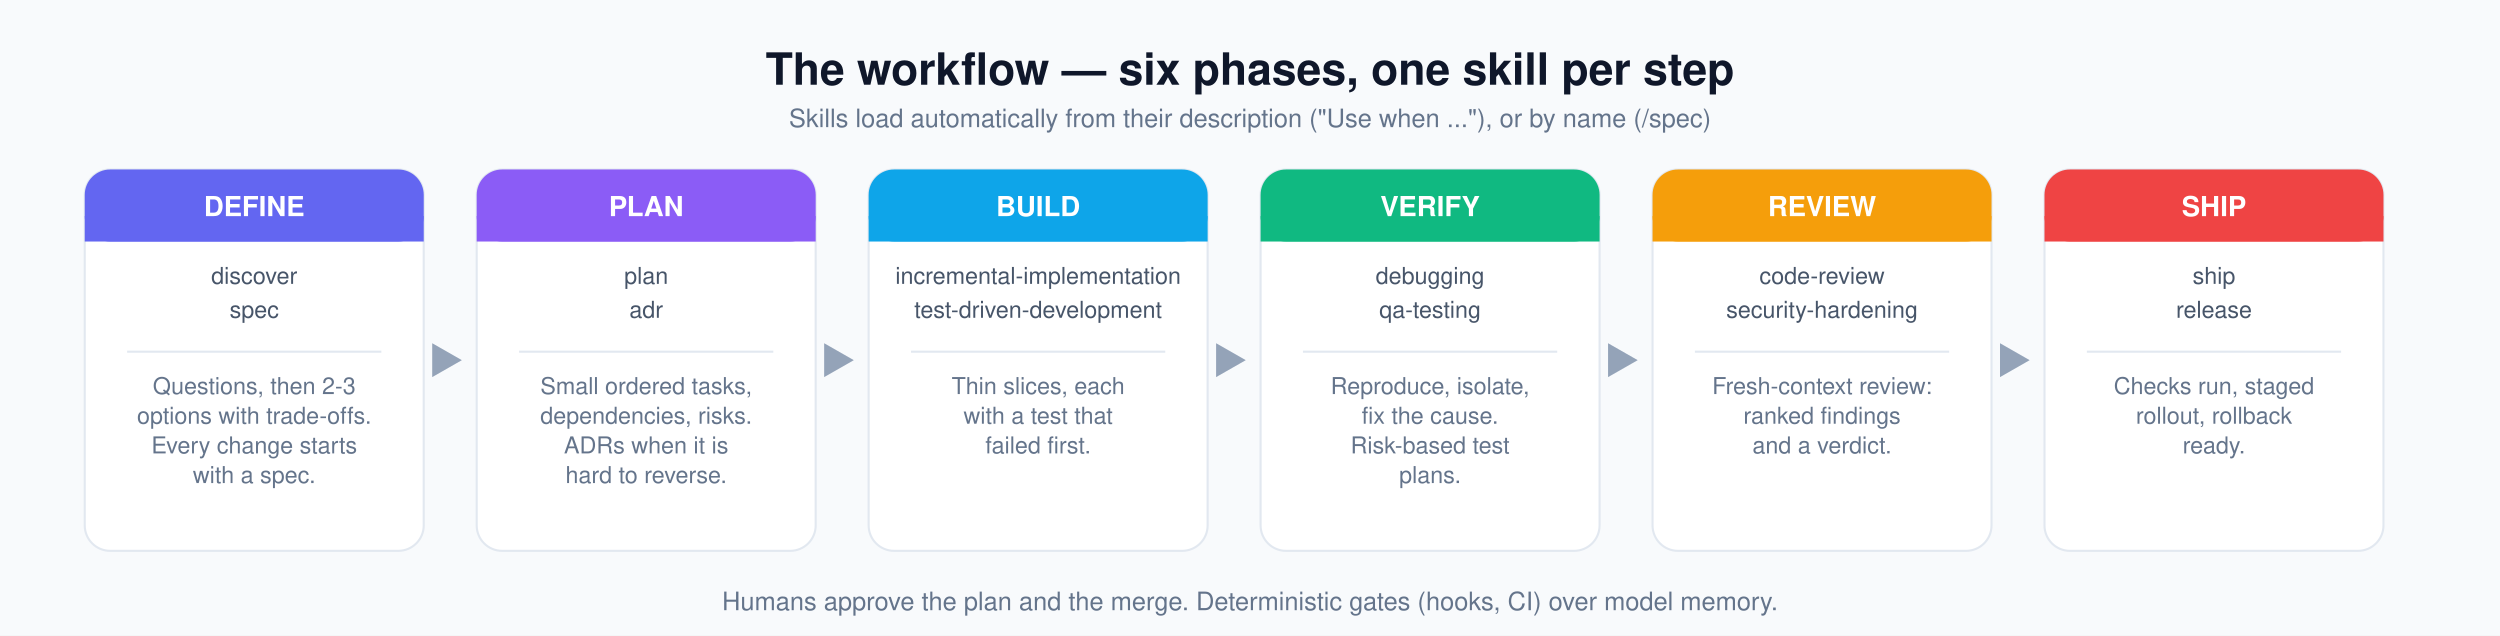
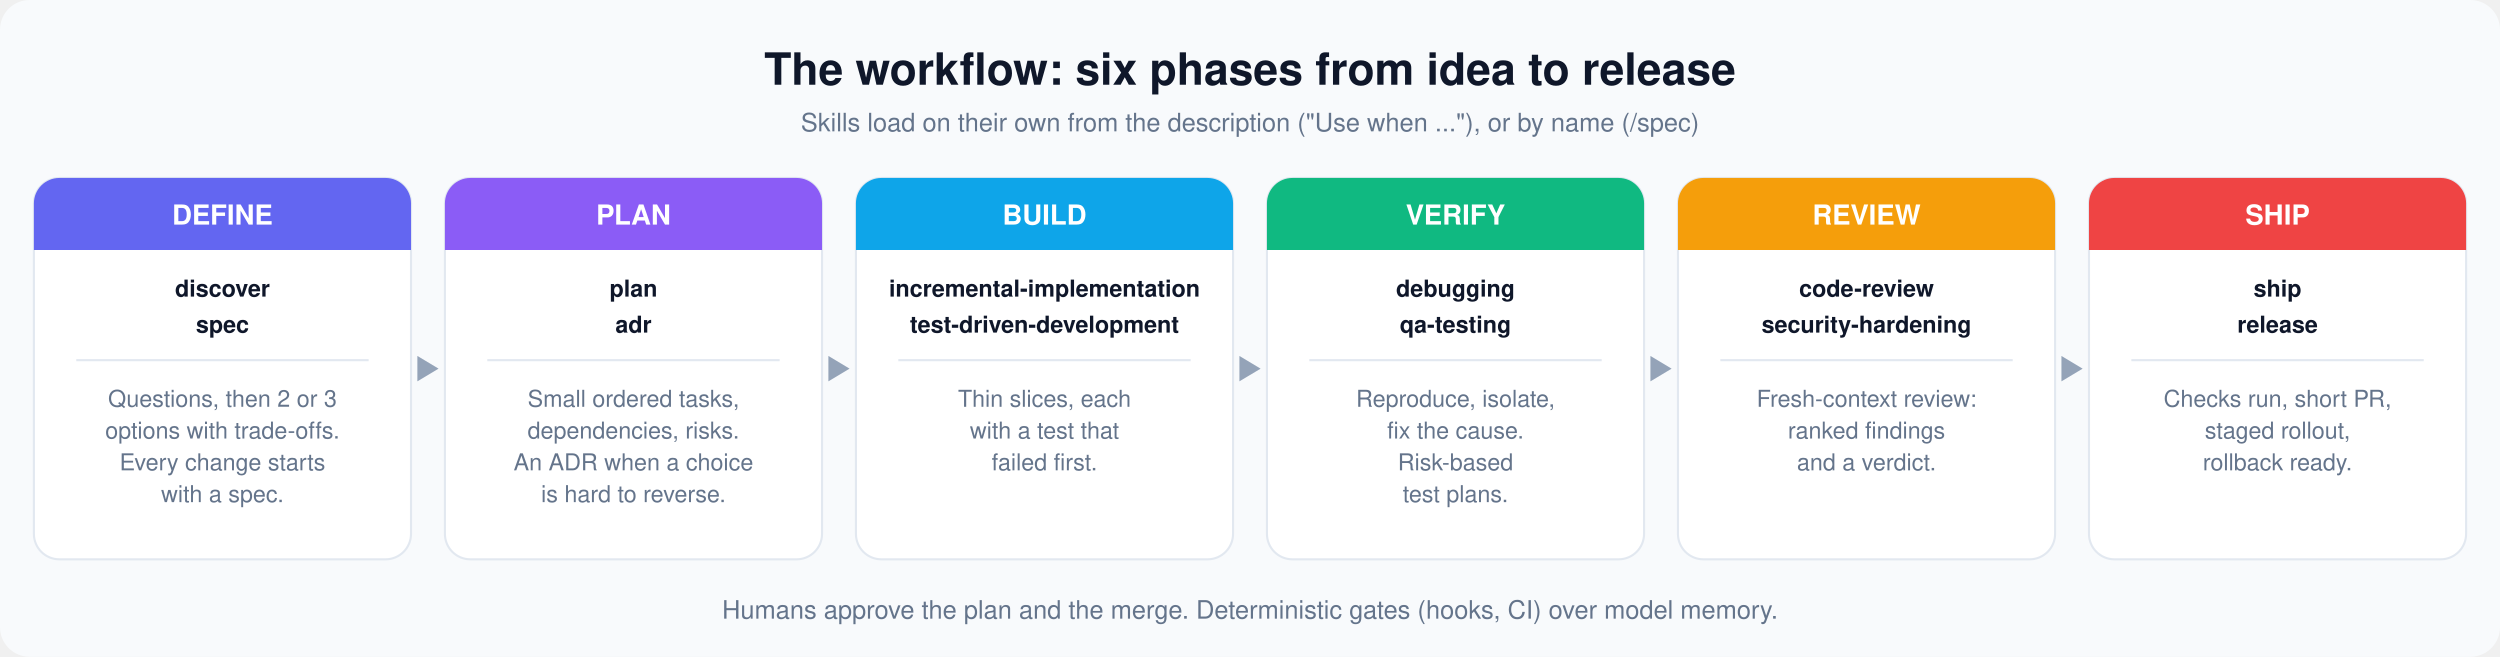
- <svg xmlns="http://www.w3.org/2000/svg" width="1180" height="300" viewBox="0 0 1180 300" font-family="system-ui, -apple-system, 'Segoe UI', Helvetica, Arial, sans-serif">
-   <rect width="1180" height="300" fill="#f8fafc" />
-   <text x="590" y="40" text-anchor="middle" font-size="21" font-weight="700" fill="#0f172a">The workflow — six phases, one skill per step</text>
-   <text x="590" y="60" text-anchor="middle" font-size="12" fill="#64748b">Skills load automatically from their description ("Use when ..."), or by name (/spec)</text>
-   <g>
-     <rect x="40" y="80" width="160" height="180" rx="12" fill="#ffffff" stroke="#e2e8f0" />
-     <rect x="40" y="80" width="160" height="34" rx="12" fill="#6366f1" />
-     <rect x="40" y="102" width="160" height="12" fill="#6366f1" />
-     <text x="120" y="102" text-anchor="middle" font-size="13" font-weight="700" fill="#ffffff">DEFINE</text>
-     <text x="120" y="134" text-anchor="middle" font-size="11" fill="#475569">discover</text>
-     <text x="120" y="150" text-anchor="middle" font-size="11" fill="#475569">spec</text>
-     <line x1="60" y1="166" x2="180" y2="166" stroke="#e2e8f0" />
-     <text x="120" y="186" text-anchor="middle" font-size="11" fill="#64748b">Questions, then 2-3</text>
-     <text x="120" y="200" text-anchor="middle" font-size="11" fill="#64748b">options with trade-offs.</text>
-     <text x="120" y="214" text-anchor="middle" font-size="11" fill="#64748b">Every change starts</text>
-     <text x="120" y="228" text-anchor="middle" font-size="11" fill="#64748b">with a spec.</text>
-   </g>
-   <path d="M 204 162 L 218 170 L 204 178 Z" fill="#94a3b8" />
-   <g>
-     <rect x="225" y="80" width="160" height="180" rx="12" fill="#ffffff" stroke="#e2e8f0" />
-     <rect x="225" y="80" width="160" height="34" rx="12" fill="#8b5cf6" />
-     <rect x="225" y="102" width="160" height="12" fill="#8b5cf6" />
-     <text x="305" y="102" text-anchor="middle" font-size="13" font-weight="700" fill="#ffffff">PLAN</text>
-     <text x="305" y="134" text-anchor="middle" font-size="11" fill="#475569">plan</text>
-     <text x="305" y="150" text-anchor="middle" font-size="11" fill="#475569">adr</text>
-     <line x1="245" y1="166" x2="365" y2="166" stroke="#e2e8f0" />
-     <text x="305" y="186" text-anchor="middle" font-size="11" fill="#64748b">Small ordered tasks,</text>
-     <text x="305" y="200" text-anchor="middle" font-size="11" fill="#64748b">dependencies, risks.</text>
-     <text x="305" y="214" text-anchor="middle" font-size="11" fill="#64748b">ADRs when it is</text>
-     <text x="305" y="228" text-anchor="middle" font-size="11" fill="#64748b">hard to reverse.</text>
-   </g>
-   <path d="M 389 162 L 403 170 L 389 178 Z" fill="#94a3b8" />
-   <g>
-     <rect x="410" y="80" width="160" height="180" rx="12" fill="#ffffff" stroke="#e2e8f0" />
-     <rect x="410" y="80" width="160" height="34" rx="12" fill="#0ea5e9" />
-     <rect x="410" y="102" width="160" height="12" fill="#0ea5e9" />
-     <text x="490" y="102" text-anchor="middle" font-size="13" font-weight="700" fill="#ffffff">BUILD</text>
-     <text x="490" y="134" text-anchor="middle" font-size="11" fill="#475569">incremental-implementation</text>
-     <text x="490" y="150" text-anchor="middle" font-size="11" fill="#475569">test-driven-development</text>
-     <line x1="430" y1="166" x2="550" y2="166" stroke="#e2e8f0" />
-     <text x="490" y="186" text-anchor="middle" font-size="11" fill="#64748b">Thin slices, each</text>
-     <text x="490" y="200" text-anchor="middle" font-size="11" fill="#64748b">with a test that</text>
-     <text x="490" y="214" text-anchor="middle" font-size="11" fill="#64748b">failed first.</text>
-   </g>
-   <path d="M 574 162 L 588 170 L 574 178 Z" fill="#94a3b8" />
-   <g>
-     <rect x="595" y="80" width="160" height="180" rx="12" fill="#ffffff" stroke="#e2e8f0" />
-     <rect x="595" y="80" width="160" height="34" rx="12" fill="#10b981" />
-     <rect x="595" y="102" width="160" height="12" fill="#10b981" />
-     <text x="675" y="102" text-anchor="middle" font-size="13" font-weight="700" fill="#ffffff">VERIFY</text>
-     <text x="675" y="134" text-anchor="middle" font-size="11" fill="#475569">debugging</text>
-     <text x="675" y="150" text-anchor="middle" font-size="11" fill="#475569">qa-testing</text>
-     <line x1="615" y1="166" x2="735" y2="166" stroke="#e2e8f0" />
-     <text x="675" y="186" text-anchor="middle" font-size="11" fill="#64748b">Reproduce, isolate,</text>
-     <text x="675" y="200" text-anchor="middle" font-size="11" fill="#64748b">fix the cause.</text>
-     <text x="675" y="214" text-anchor="middle" font-size="11" fill="#64748b">Risk-based test</text>
-     <text x="675" y="228" text-anchor="middle" font-size="11" fill="#64748b">plans.</text>
-   </g>
-   <path d="M 759 162 L 773 170 L 759 178 Z" fill="#94a3b8" />
-   <g>
-     <rect x="780" y="80" width="160" height="180" rx="12" fill="#ffffff" stroke="#e2e8f0" />
-     <rect x="780" y="80" width="160" height="34" rx="12" fill="#f59e0b" />
-     <rect x="780" y="102" width="160" height="12" fill="#f59e0b" />
-     <text x="860" y="102" text-anchor="middle" font-size="13" font-weight="700" fill="#ffffff">REVIEW</text>
-     <text x="860" y="134" text-anchor="middle" font-size="11" fill="#475569">code-review</text>
-     <text x="860" y="150" text-anchor="middle" font-size="11" fill="#475569">security-hardening</text>
-     <line x1="800" y1="166" x2="920" y2="166" stroke="#e2e8f0" />
-     <text x="860" y="186" text-anchor="middle" font-size="11" fill="#64748b">Fresh-context review:</text>
-     <text x="860" y="200" text-anchor="middle" font-size="11" fill="#64748b">ranked findings</text>
-     <text x="860" y="214" text-anchor="middle" font-size="11" fill="#64748b">and a verdict.</text>
-   </g>
-   <path d="M 944 162 L 958 170 L 944 178 Z" fill="#94a3b8" />
-   <g>
-     <rect x="965" y="80" width="160" height="180" rx="12" fill="#ffffff" stroke="#e2e8f0" />
-     <rect x="965" y="80" width="160" height="34" rx="12" fill="#ef4444" />
-     <rect x="965" y="102" width="160" height="12" fill="#ef4444" />
-     <text x="1045" y="102" text-anchor="middle" font-size="13" font-weight="700" fill="#ffffff">SHIP</text>
-     <text x="1045" y="134" text-anchor="middle" font-size="11" fill="#475569">ship</text>
-     <text x="1045" y="150" text-anchor="middle" font-size="11" fill="#475569">release</text>
-     <line x1="985" y1="166" x2="1105" y2="166" stroke="#e2e8f0" />
-     <text x="1045" y="186" text-anchor="middle" font-size="11" fill="#64748b">Checks run, staged</text>
-     <text x="1045" y="200" text-anchor="middle" font-size="11" fill="#64748b">rollout, rollback</text>
-     <text x="1045" y="214" text-anchor="middle" font-size="11" fill="#64748b">ready.</text>
-   </g>
-   <text x="590" y="288" text-anchor="middle" font-size="12" fill="#64748b">Humans approve the plan and the merge. Deterministic gates (hooks, CI) over model memory.</text>
+ <svg xmlns="http://www.w3.org/2000/svg" width="1180" height="310" viewBox="0 0 1180 310" font-family="system-ui, -apple-system, 'Segoe UI', Helvetica, Arial, sans-serif" role="img" aria-label="The workflow: six phases (define, plan, build, verify, review, ship), each with its two core skills">
+   <rect width="1180" height="310" rx="14" fill="#f8fafc" />
+   <text x="590.0" y="40" text-anchor="middle" font-size="21" fill="#0f172a" font-weight="700">The workflow: six phases from idea to release</text>
+   <text x="590.0" y="62" text-anchor="middle" font-size="12" fill="#64748b">Skills load on their own from the description ("Use when ..."), or by name (/spec)</text>
+   <rect x="16.0" y="84" width="178" height="180" rx="12" fill="#ffffff" stroke="#e2e8f0" />
+   <path d="M 16.0 118 V 96 a 12 12 0 0 1 12 -12 H 182.0 a 12 12 0 0 1 12 12 V 118 Z" fill="#6366f1" />
+   <text x="105.0" y="106.0" text-anchor="middle" font-size="13" fill="#ffffff" font-weight="700">DEFINE</text>
+   <text x="105.0" y="140" text-anchor="middle" font-size="11" fill="#0f172a" font-weight="600">discover</text>
+   <text x="105.0" y="157" text-anchor="middle" font-size="11" fill="#0f172a" font-weight="600">spec</text>
+   <line x1="36.0" y1="170" x2="174.0" y2="170" stroke="#e2e8f0" />
+   <text x="105.0" y="192" text-anchor="middle" font-size="11" fill="#64748b">Questions, then 2 or 3</text>
+   <text x="105.0" y="207" text-anchor="middle" font-size="11" fill="#64748b">options with trade-offs.</text>
+   <text x="105.0" y="222" text-anchor="middle" font-size="11" fill="#64748b">Every change starts</text>
+   <text x="105.0" y="237" text-anchor="middle" font-size="11" fill="#64748b">with a spec.</text>
+   <path d="M 197.0 168.0 L 207.0 174.0 L 197.0 180.0 Z" fill="#94a3b8" />
+   <rect x="210.0" y="84" width="178" height="180" rx="12" fill="#ffffff" stroke="#e2e8f0" />
+   <path d="M 210.0 118 V 96 a 12 12 0 0 1 12 -12 H 376.0 a 12 12 0 0 1 12 12 V 118 Z" fill="#8b5cf6" />
+   <text x="299.0" y="106.0" text-anchor="middle" font-size="13" fill="#ffffff" font-weight="700">PLAN</text>
+   <text x="299.0" y="140" text-anchor="middle" font-size="11" fill="#0f172a" font-weight="600">plan</text>
+   <text x="299.0" y="157" text-anchor="middle" font-size="11" fill="#0f172a" font-weight="600">adr</text>
+   <line x1="230.0" y1="170" x2="368.0" y2="170" stroke="#e2e8f0" />
+   <text x="299.0" y="192" text-anchor="middle" font-size="11" fill="#64748b">Small ordered tasks,</text>
+   <text x="299.0" y="207" text-anchor="middle" font-size="11" fill="#64748b">dependencies, risks.</text>
+   <text x="299.0" y="222" text-anchor="middle" font-size="11" fill="#64748b">An ADR when a choice</text>
+   <text x="299.0" y="237" text-anchor="middle" font-size="11" fill="#64748b">is hard to reverse.</text>
+   <path d="M 391.0 168.0 L 401.0 174.0 L 391.0 180.0 Z" fill="#94a3b8" />
+   <rect x="404.0" y="84" width="178" height="180" rx="12" fill="#ffffff" stroke="#e2e8f0" />
+   <path d="M 404.0 118 V 96 a 12 12 0 0 1 12 -12 H 570.0 a 12 12 0 0 1 12 12 V 118 Z" fill="#0ea5e9" />
+   <text x="493.0" y="106.0" text-anchor="middle" font-size="13" fill="#ffffff" font-weight="700">BUILD</text>
+   <text x="493.0" y="140" text-anchor="middle" font-size="11" fill="#0f172a" font-weight="600">incremental-implementation</text>
+   <text x="493.0" y="157" text-anchor="middle" font-size="11" fill="#0f172a" font-weight="600">test-driven-development</text>
+   <line x1="424.0" y1="170" x2="562.0" y2="170" stroke="#e2e8f0" />
+   <text x="493.0" y="192" text-anchor="middle" font-size="11" fill="#64748b">Thin slices, each</text>
+   <text x="493.0" y="207" text-anchor="middle" font-size="11" fill="#64748b">with a test that</text>
+   <text x="493.0" y="222" text-anchor="middle" font-size="11" fill="#64748b">failed first.</text>
+   <path d="M 585.0 168.0 L 595.0 174.0 L 585.0 180.0 Z" fill="#94a3b8" />
+   <rect x="598.0" y="84" width="178" height="180" rx="12" fill="#ffffff" stroke="#e2e8f0" />
+   <path d="M 598.0 118 V 96 a 12 12 0 0 1 12 -12 H 764.0 a 12 12 0 0 1 12 12 V 118 Z" fill="#10b981" />
+   <text x="687.0" y="106.0" text-anchor="middle" font-size="13" fill="#ffffff" font-weight="700">VERIFY</text>
+   <text x="687.0" y="140" text-anchor="middle" font-size="11" fill="#0f172a" font-weight="600">debugging</text>
+   <text x="687.0" y="157" text-anchor="middle" font-size="11" fill="#0f172a" font-weight="600">qa-testing</text>
+   <line x1="618.0" y1="170" x2="756.0" y2="170" stroke="#e2e8f0" />
+   <text x="687.0" y="192" text-anchor="middle" font-size="11" fill="#64748b">Reproduce, isolate,</text>
+   <text x="687.0" y="207" text-anchor="middle" font-size="11" fill="#64748b">fix the cause.</text>
+   <text x="687.0" y="222" text-anchor="middle" font-size="11" fill="#64748b">Risk-based</text>
+   <text x="687.0" y="237" text-anchor="middle" font-size="11" fill="#64748b">test plans.</text>
+   <path d="M 779.0 168.0 L 789.0 174.0 L 779.0 180.0 Z" fill="#94a3b8" />
+   <rect x="792.0" y="84" width="178" height="180" rx="12" fill="#ffffff" stroke="#e2e8f0" />
+   <path d="M 792.0 118 V 96 a 12 12 0 0 1 12 -12 H 958.0 a 12 12 0 0 1 12 12 V 118 Z" fill="#f59e0b" />
+   <text x="881.0" y="106.0" text-anchor="middle" font-size="13" fill="#ffffff" font-weight="700">REVIEW</text>
+   <text x="881.0" y="140" text-anchor="middle" font-size="11" fill="#0f172a" font-weight="600">code-review</text>
+   <text x="881.0" y="157" text-anchor="middle" font-size="11" fill="#0f172a" font-weight="600">security-hardening</text>
+   <line x1="812.0" y1="170" x2="950.0" y2="170" stroke="#e2e8f0" />
+   <text x="881.0" y="192" text-anchor="middle" font-size="11" fill="#64748b">Fresh-context review:</text>
+   <text x="881.0" y="207" text-anchor="middle" font-size="11" fill="#64748b">ranked findings</text>
+   <text x="881.0" y="222" text-anchor="middle" font-size="11" fill="#64748b">and a verdict.</text>
+   <path d="M 973.0 168.0 L 983.0 174.0 L 973.0 180.0 Z" fill="#94a3b8" />
+   <rect x="986.0" y="84" width="178" height="180" rx="12" fill="#ffffff" stroke="#e2e8f0" />
+   <path d="M 986.0 118 V 96 a 12 12 0 0 1 12 -12 H 1152.0 a 12 12 0 0 1 12 12 V 118 Z" fill="#ef4444" />
+   <text x="1075.0" y="106.0" text-anchor="middle" font-size="13" fill="#ffffff" font-weight="700">SHIP</text>
+   <text x="1075.0" y="140" text-anchor="middle" font-size="11" fill="#0f172a" font-weight="600">ship</text>
+   <text x="1075.0" y="157" text-anchor="middle" font-size="11" fill="#0f172a" font-weight="600">release</text>
+   <line x1="1006.0" y1="170" x2="1144.0" y2="170" stroke="#e2e8f0" />
+   <text x="1075.0" y="192" text-anchor="middle" font-size="11" fill="#64748b">Checks run, short PR,</text>
+   <text x="1075.0" y="207" text-anchor="middle" font-size="11" fill="#64748b">staged rollout,</text>
+   <text x="1075.0" y="222" text-anchor="middle" font-size="11" fill="#64748b">rollback ready.</text>
+   <text x="590.0" y="292" text-anchor="middle" font-size="12" fill="#64748b">Humans approve the plan and the merge. Deterministic gates (hooks, CI) over model memory.</text>
</svg>
